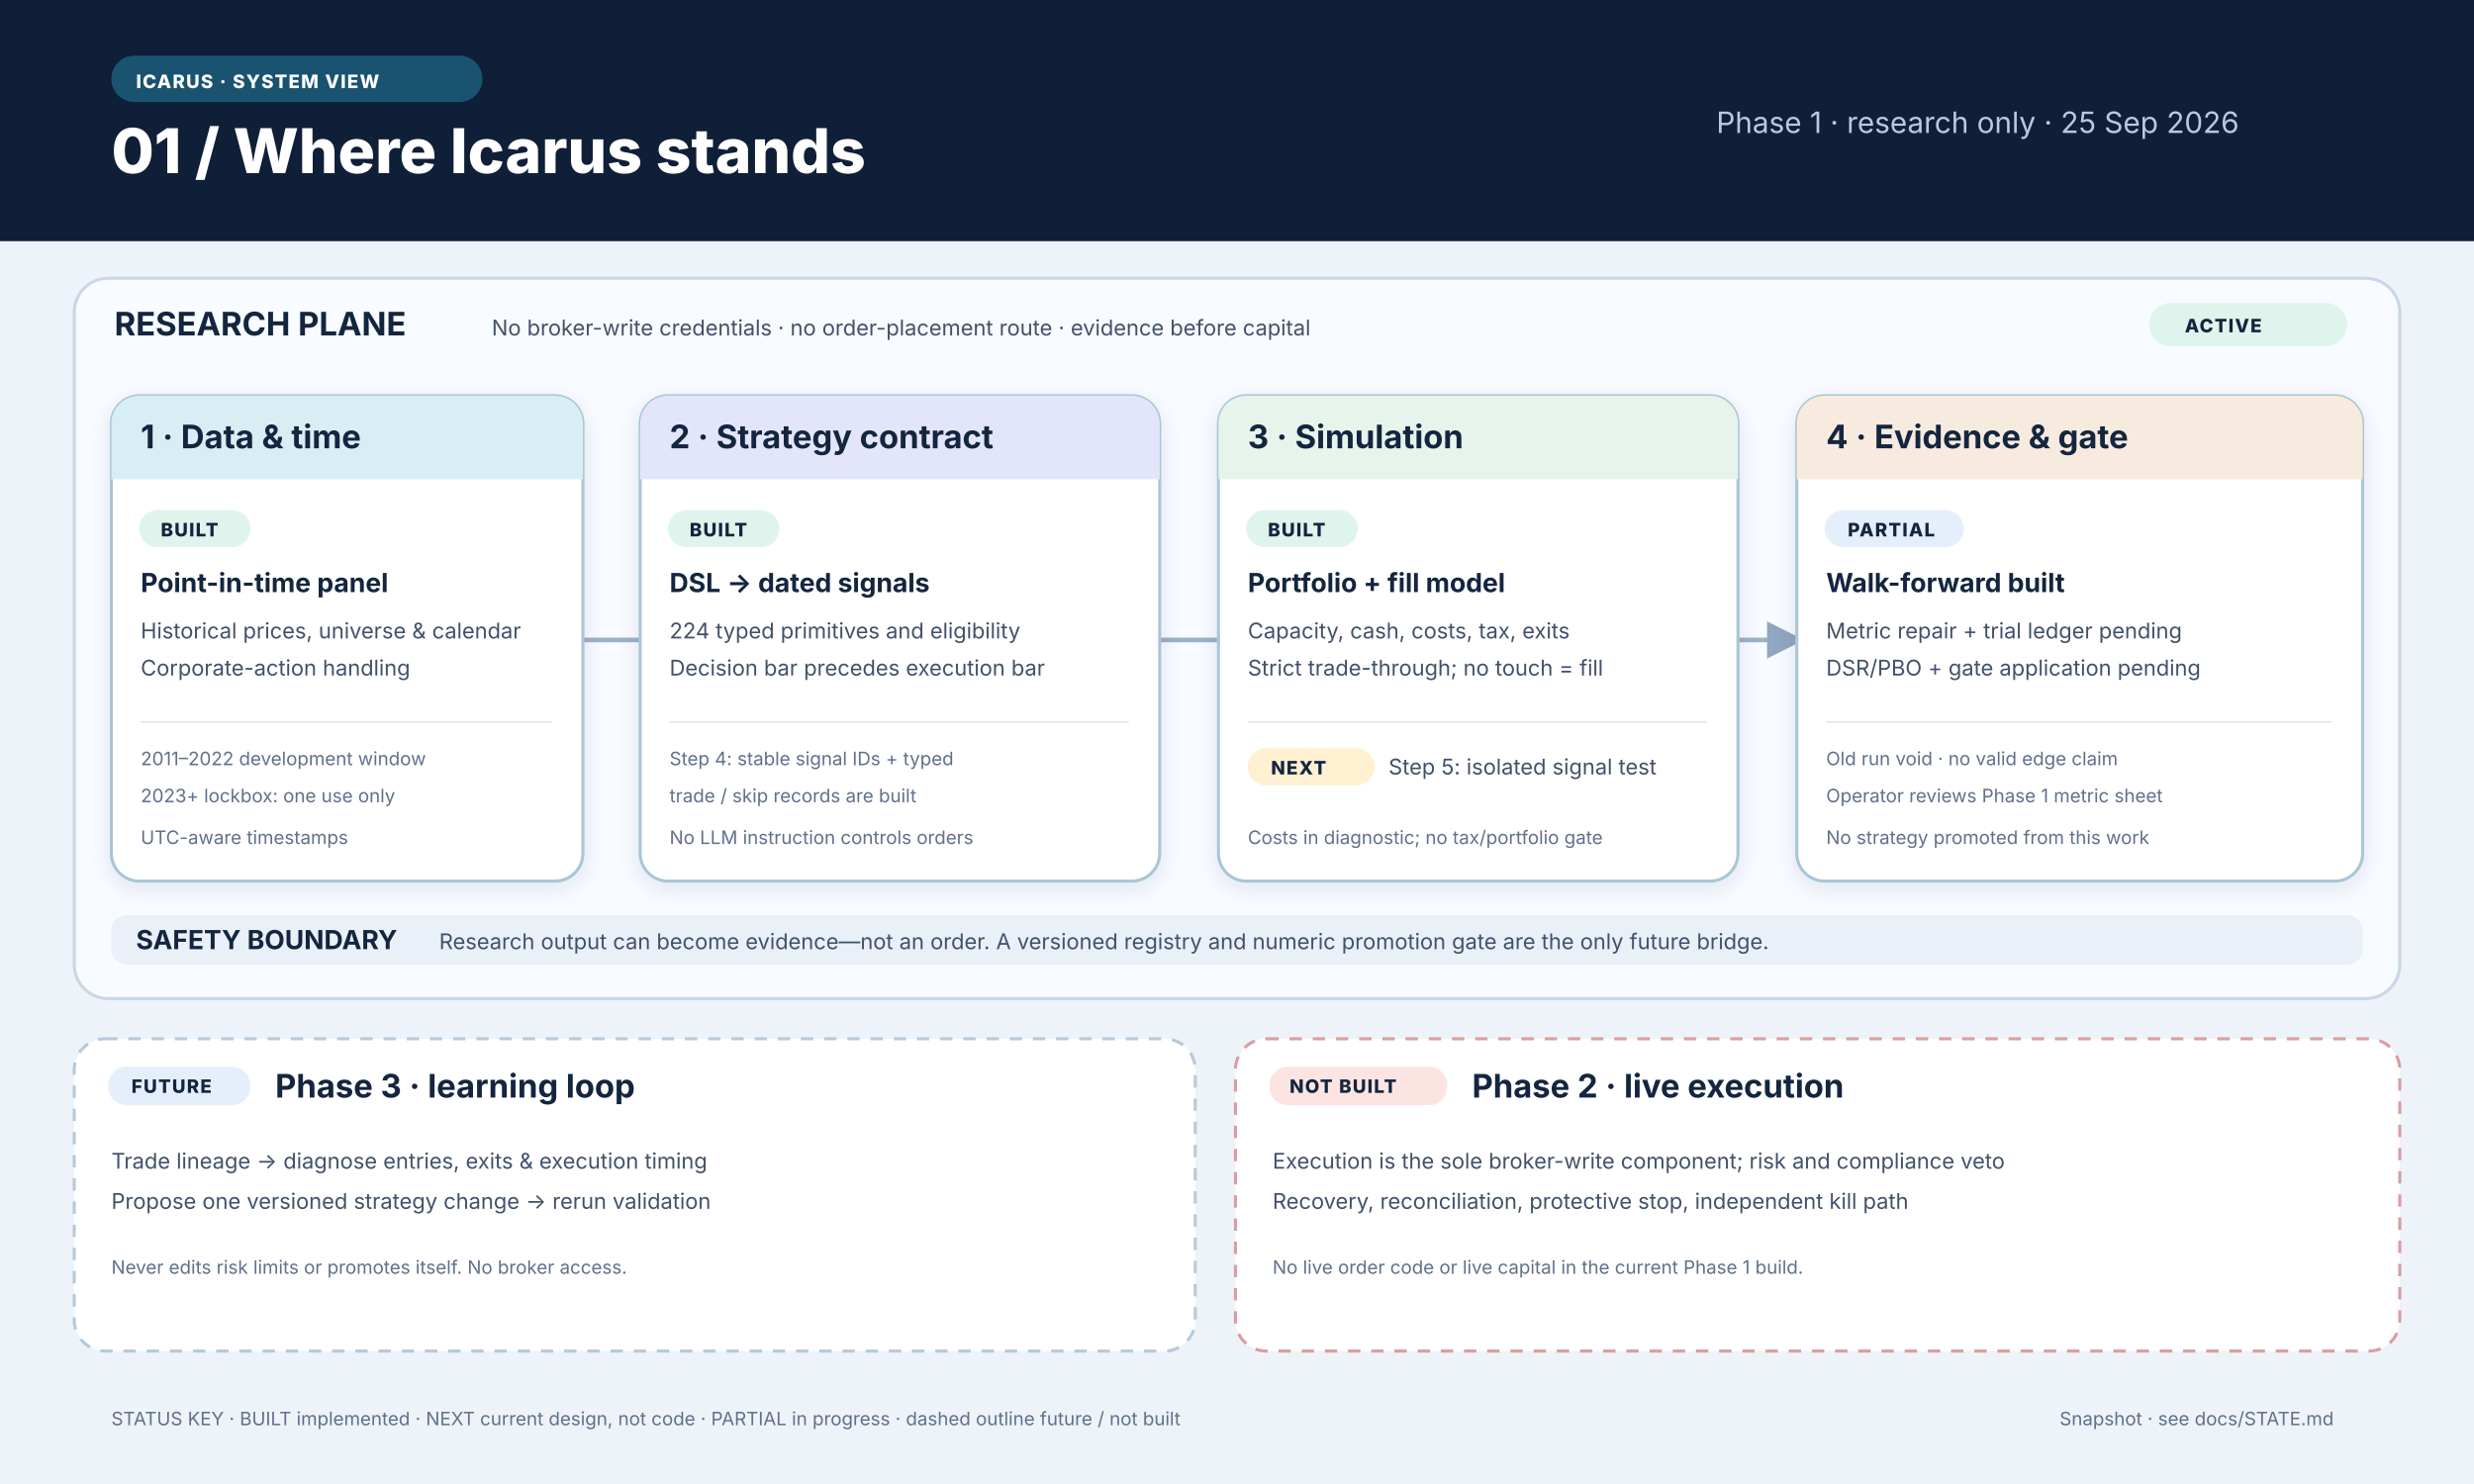
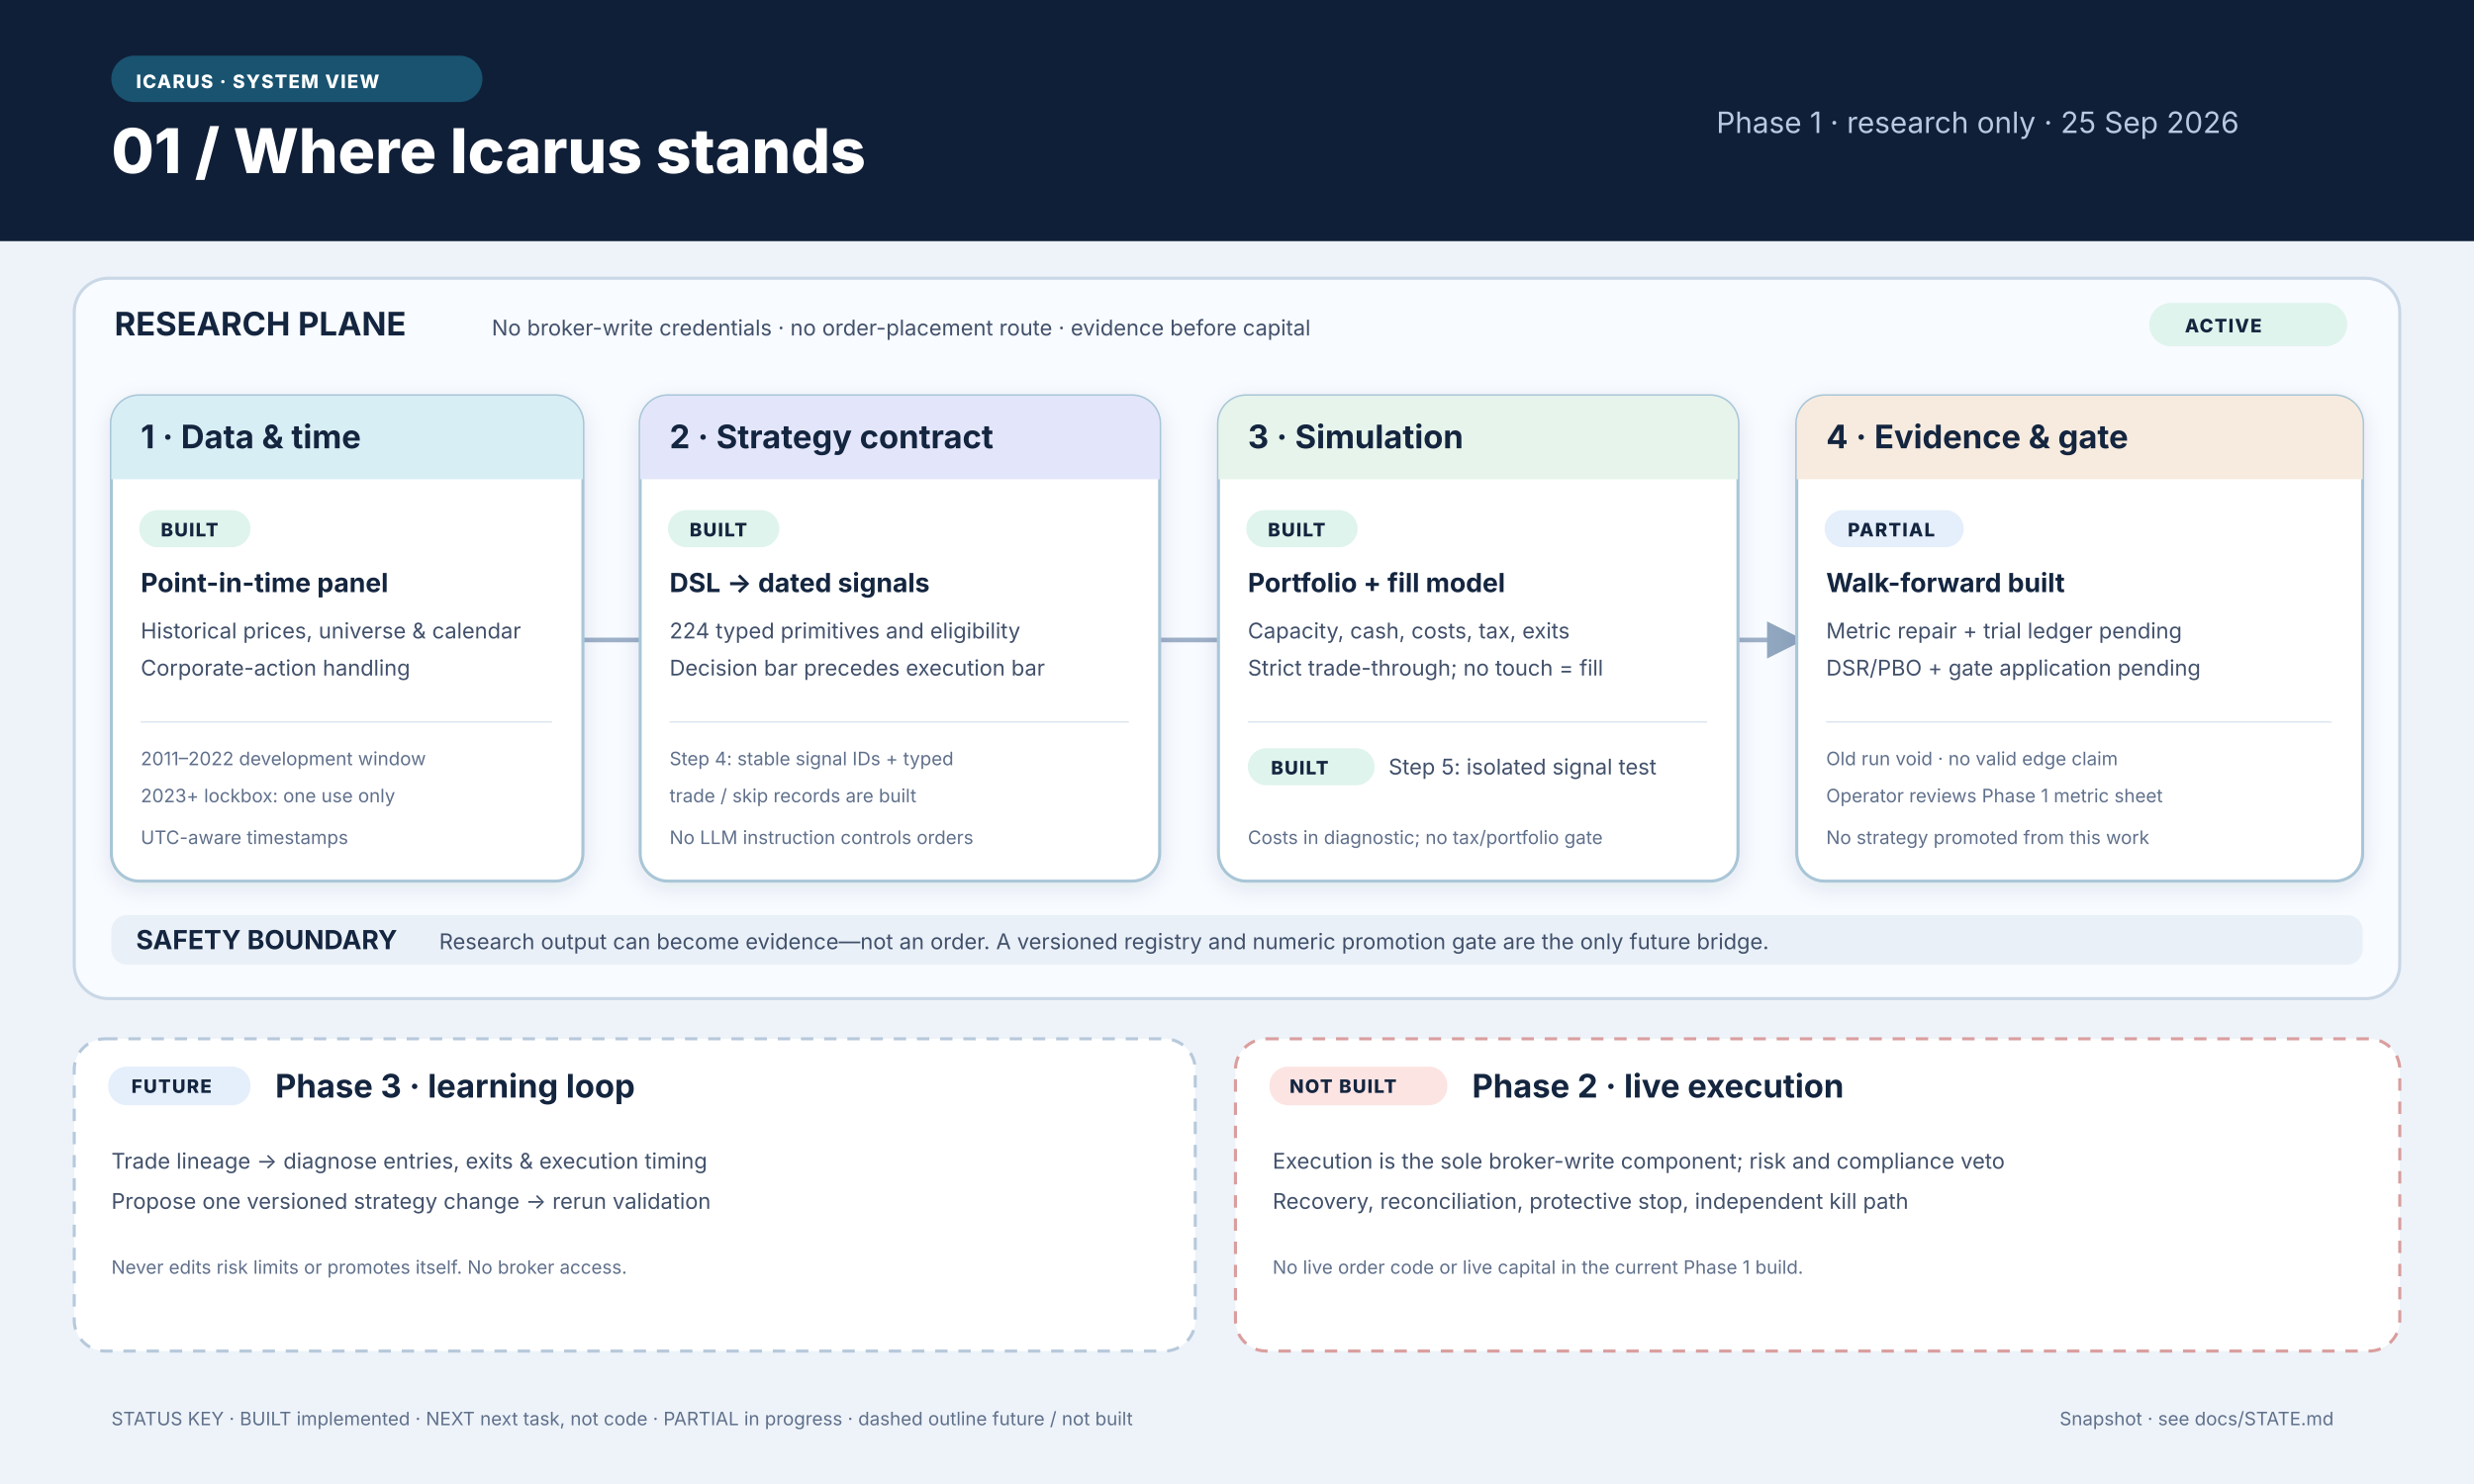
<svg xmlns="http://www.w3.org/2000/svg" width="1600" height="960" viewBox="0 0 1600 960" role="img" aria-labelledby="title desc">
  <defs>
    <style>text{font-family:Inter,'Segoe UI',Arial,sans-serif;fill:#14253f}.title{font-size:40px;font-weight:800;fill:#fff}.sub{font-size:19px;fill:#b9c9df}.h{font-size:21px;font-weight:750}.label{font-size:17px;font-weight:700}.body{font-size:14px;fill:#42516b}.tiny{font-size:12px;fill:#60708b}.tag{font-size:12px;font-weight:800;letter-spacing:.8px}.white{fill:#fff}</style>
    <filter id="shadow">
      <feDropShadow dx="0" dy="4" stdDeviation="7" flood-color="#143055" flood-opacity=".1" />
    </filter>
    <marker id="arrow" viewBox="0 0 10 10" refX="8" refY="5" markerWidth="8" markerHeight="8" orient="auto-start-reverse">
      <path d="M0 0L10 5L0 10Z" fill="#90a7bf" />
    </marker>
  </defs>
  <rect width="1600" height="960" fill="#edf3f9" />
  <rect width="1600" height="156" fill="#101f38" />
  <rect x="72" y="36" width="240" height="30" rx="15" fill="#195370" />
  <text x="88" y="57" class="tag white">ICARUS · SYSTEM VIEW</text>
  <text x="72" y="112" class="title">01 / Where Icarus stands</text>
  <text x="1110" y="86" class="sub">Phase 1 · research only · 25 Sep 2026</text>
  <rect x="48" y="180" width="1504" height="466" rx="22" fill="#f8fbff" stroke="#c9d7e6" stroke-width="2" />
  <text x="74" y="217" class="h">RESEARCH PLANE</text>
  <text x="318" y="217" class="body">No broker-write credentials · no order-placement route · evidence before capital</text>
  <rect x="1390" y="196" width="128" height="28" rx="14" fill="#dff4ec" />
  <text x="1413" y="215" class="tag">ACTIVE</text>
  <path d="M377 414H414M750 414H788M1124 414H1162" stroke="#9eb0c8" stroke-width="3" fill="none" marker-end="url(#arrow)" />
  <rect x="72" y="256" width="305" height="314" rx="18" fill="#fff" stroke="#a9c6d7" stroke-width="2" filter="url(#shadow)" />
  <path d="M90 256H359A18 18 0 0 1 377 274V310H72V274A18 18 0 0 1 90 256" fill="#d8eef5" />
  <text x="91" y="290" class="h">1 · Data &amp; time</text>
  <rect x="90" y="330" width="72" height="24" rx="12" fill="#dff4ec" />
  <text x="104" y="347" class="tag">BUILT</text>
  <text x="91" y="383" class="label">Point-in-time panel</text>
  <text x="91" y="413" class="body">Historical prices, universe &amp; calendar</text>
  <text x="91" y="437" class="body">Corporate-action handling</text>
  <path d="M91 467H357" stroke="#dce6ef" />
  <text x="91" y="495" class="tiny">2011–2022 development window</text>
  <text x="91" y="519" class="tiny">2023+ lockbox: one use only</text>
  <text x="91" y="546" class="tiny">UTC-aware timestamps</text>
  <rect x="414" y="256" width="336" height="314" rx="18" fill="#fff" stroke="#a9c6d7" stroke-width="2" filter="url(#shadow)" />
  <path d="M432 256H732A18 18 0 0 1 750 274V310H414V274A18 18 0 0 1 432 256" fill="#e3e6fb" />
  <text x="433" y="290" class="h">2 · Strategy contract</text>
  <rect x="432" y="330" width="72" height="24" rx="12" fill="#dff4ec" />
  <text x="446" y="347" class="tag">BUILT</text>
  <text x="433" y="383" class="label">DSL → dated signals</text>
  <text x="433" y="413" class="body">224 typed primitives and eligibility</text>
  <text x="433" y="437" class="body">Decision bar precedes execution bar</text>
  <path d="M433 467H730" stroke="#dce6ef" />
  <text x="433" y="495" class="tiny">Step 4: stable signal IDs + typed</text>
  <text x="433" y="519" class="tiny">trade / skip records are built</text>
  <text x="433" y="546" class="tiny">No LLM instruction controls orders</text>
  <rect x="788" y="256" width="336" height="314" rx="18" fill="#fff" stroke="#a9c6d7" stroke-width="2" filter="url(#shadow)" />
  <path d="M806 256H1106A18 18 0 0 1 1124 274V310H788V274A18 18 0 0 1 806 256" fill="#e7f4eb" />
  <text x="807" y="290" class="h">3 · Simulation</text>
  <rect x="806" y="330" width="72" height="24" rx="12" fill="#dff4ec" />
  <text x="820" y="347" class="tag">BUILT</text>
  <text x="807" y="383" class="label">Portfolio + fill model</text>
  <text x="807" y="413" class="body">Capacity, cash, costs, tax, exits</text>
  <text x="807" y="437" class="body">Strict trade-through; no touch = fill</text>
  <path d="M807 467H1104" stroke="#dce6ef" />
-   <rect x="807" y="484" width="82" height="24" rx="12" fill="#fff0d2" />
-   <text x="822" y="501" class="tag">NEXT</text>
+   <rect x="807" y="484" width="82" height="24" rx="12" fill="#dff4ec" />
+   <text x="822" y="501" class="tag">BUILT</text>
  <text x="898" y="501" class="body">Step 5: isolated signal test</text>
  <text x="807" y="546" class="tiny">Costs in diagnostic; no tax/portfolio gate</text>
  <rect x="1162" y="256" width="366" height="314" rx="18" fill="#fff" stroke="#a9c6d7" stroke-width="2" filter="url(#shadow)" />
  <path d="M1180 256H1510A18 18 0 0 1 1528 274V310H1162V274A18 18 0 0 1 1180 256" fill="#f7ebdf" />
  <text x="1181" y="290" class="h">4 · Evidence &amp; gate</text>
  <rect x="1180" y="330" width="90" height="24" rx="12" fill="#e5effb" />
  <text x="1195" y="347" class="tag">PARTIAL</text>
  <text x="1181" y="383" class="label">Walk-forward built</text>
  <text x="1181" y="413" class="body">Metric repair + trial ledger pending</text>
  <text x="1181" y="437" class="body">DSR/PBO + gate application pending</text>
  <path d="M1181 467H1508" stroke="#dce6ef" />
  <text x="1181" y="495" class="tiny">Old run void · no valid edge claim</text>
  <text x="1181" y="519" class="tiny">Operator reviews Phase 1 metric sheet</text>
  <text x="1181" y="546" class="tiny">No strategy promoted from this work</text>
  <rect x="72" y="592" width="1456" height="32" rx="10" fill="#e9f0f8" />
  <text x="88" y="614" class="label">SAFETY BOUNDARY</text>
  <text x="284" y="614" class="body">Research output can become evidence—not an order. A versioned registry and numeric promotion gate are the only future bridge.</text>
  <rect x="48" y="672" width="725" height="202" rx="20" fill="#fff" stroke="#b7c9db" stroke-dasharray="8 7" stroke-width="2" />
  <rect x="70" y="690" width="92" height="25" rx="12" fill="#e5effb" />
  <text x="85" y="707" class="tag">FUTURE</text>
  <text x="178" y="710" class="h">Phase 3 · learning loop</text>
  <text x="72" y="756" class="body">Trade lineage → diagnose entries, exits &amp; execution timing</text>
  <text x="72" y="782" class="body">Propose one versioned strategy change → rerun validation</text>
  <text x="72" y="824" class="tiny">Never edits risk limits or promotes itself. No broker access.</text>
  <rect x="799" y="672" width="753" height="202" rx="20" fill="#fff" stroke="#da9e9e" stroke-dasharray="8 7" stroke-width="2" />
  <rect x="821" y="690" width="115" height="25" rx="12" fill="#fce4e3" />
  <text x="834" y="707" class="tag">NOT BUILT</text>
  <text x="952" y="710" class="h">Phase 2 · live execution</text>
  <text x="823" y="756" class="body">Execution is the sole broker-write component; risk and compliance veto</text>
  <text x="823" y="782" class="body">Recovery, reconciliation, protective stop, independent kill path</text>
  <text x="823" y="824" class="tiny">No live order code or live capital in the current Phase 1 build.</text>
-   <text x="72" y="922" class="tiny">STATUS KEY  ·  BUILT implemented  ·  NEXT current design, not code  ·  PARTIAL in progress  ·  dashed outline future / not built</text>
+   <text x="72" y="922" class="tiny">STATUS KEY  ·  BUILT implemented  ·  NEXT next task, not code  ·  PARTIAL in progress  ·  dashed outline future / not built</text>
  <text x="1332" y="922" class="tiny">Snapshot · see docs/STATE.md</text>
</svg>
